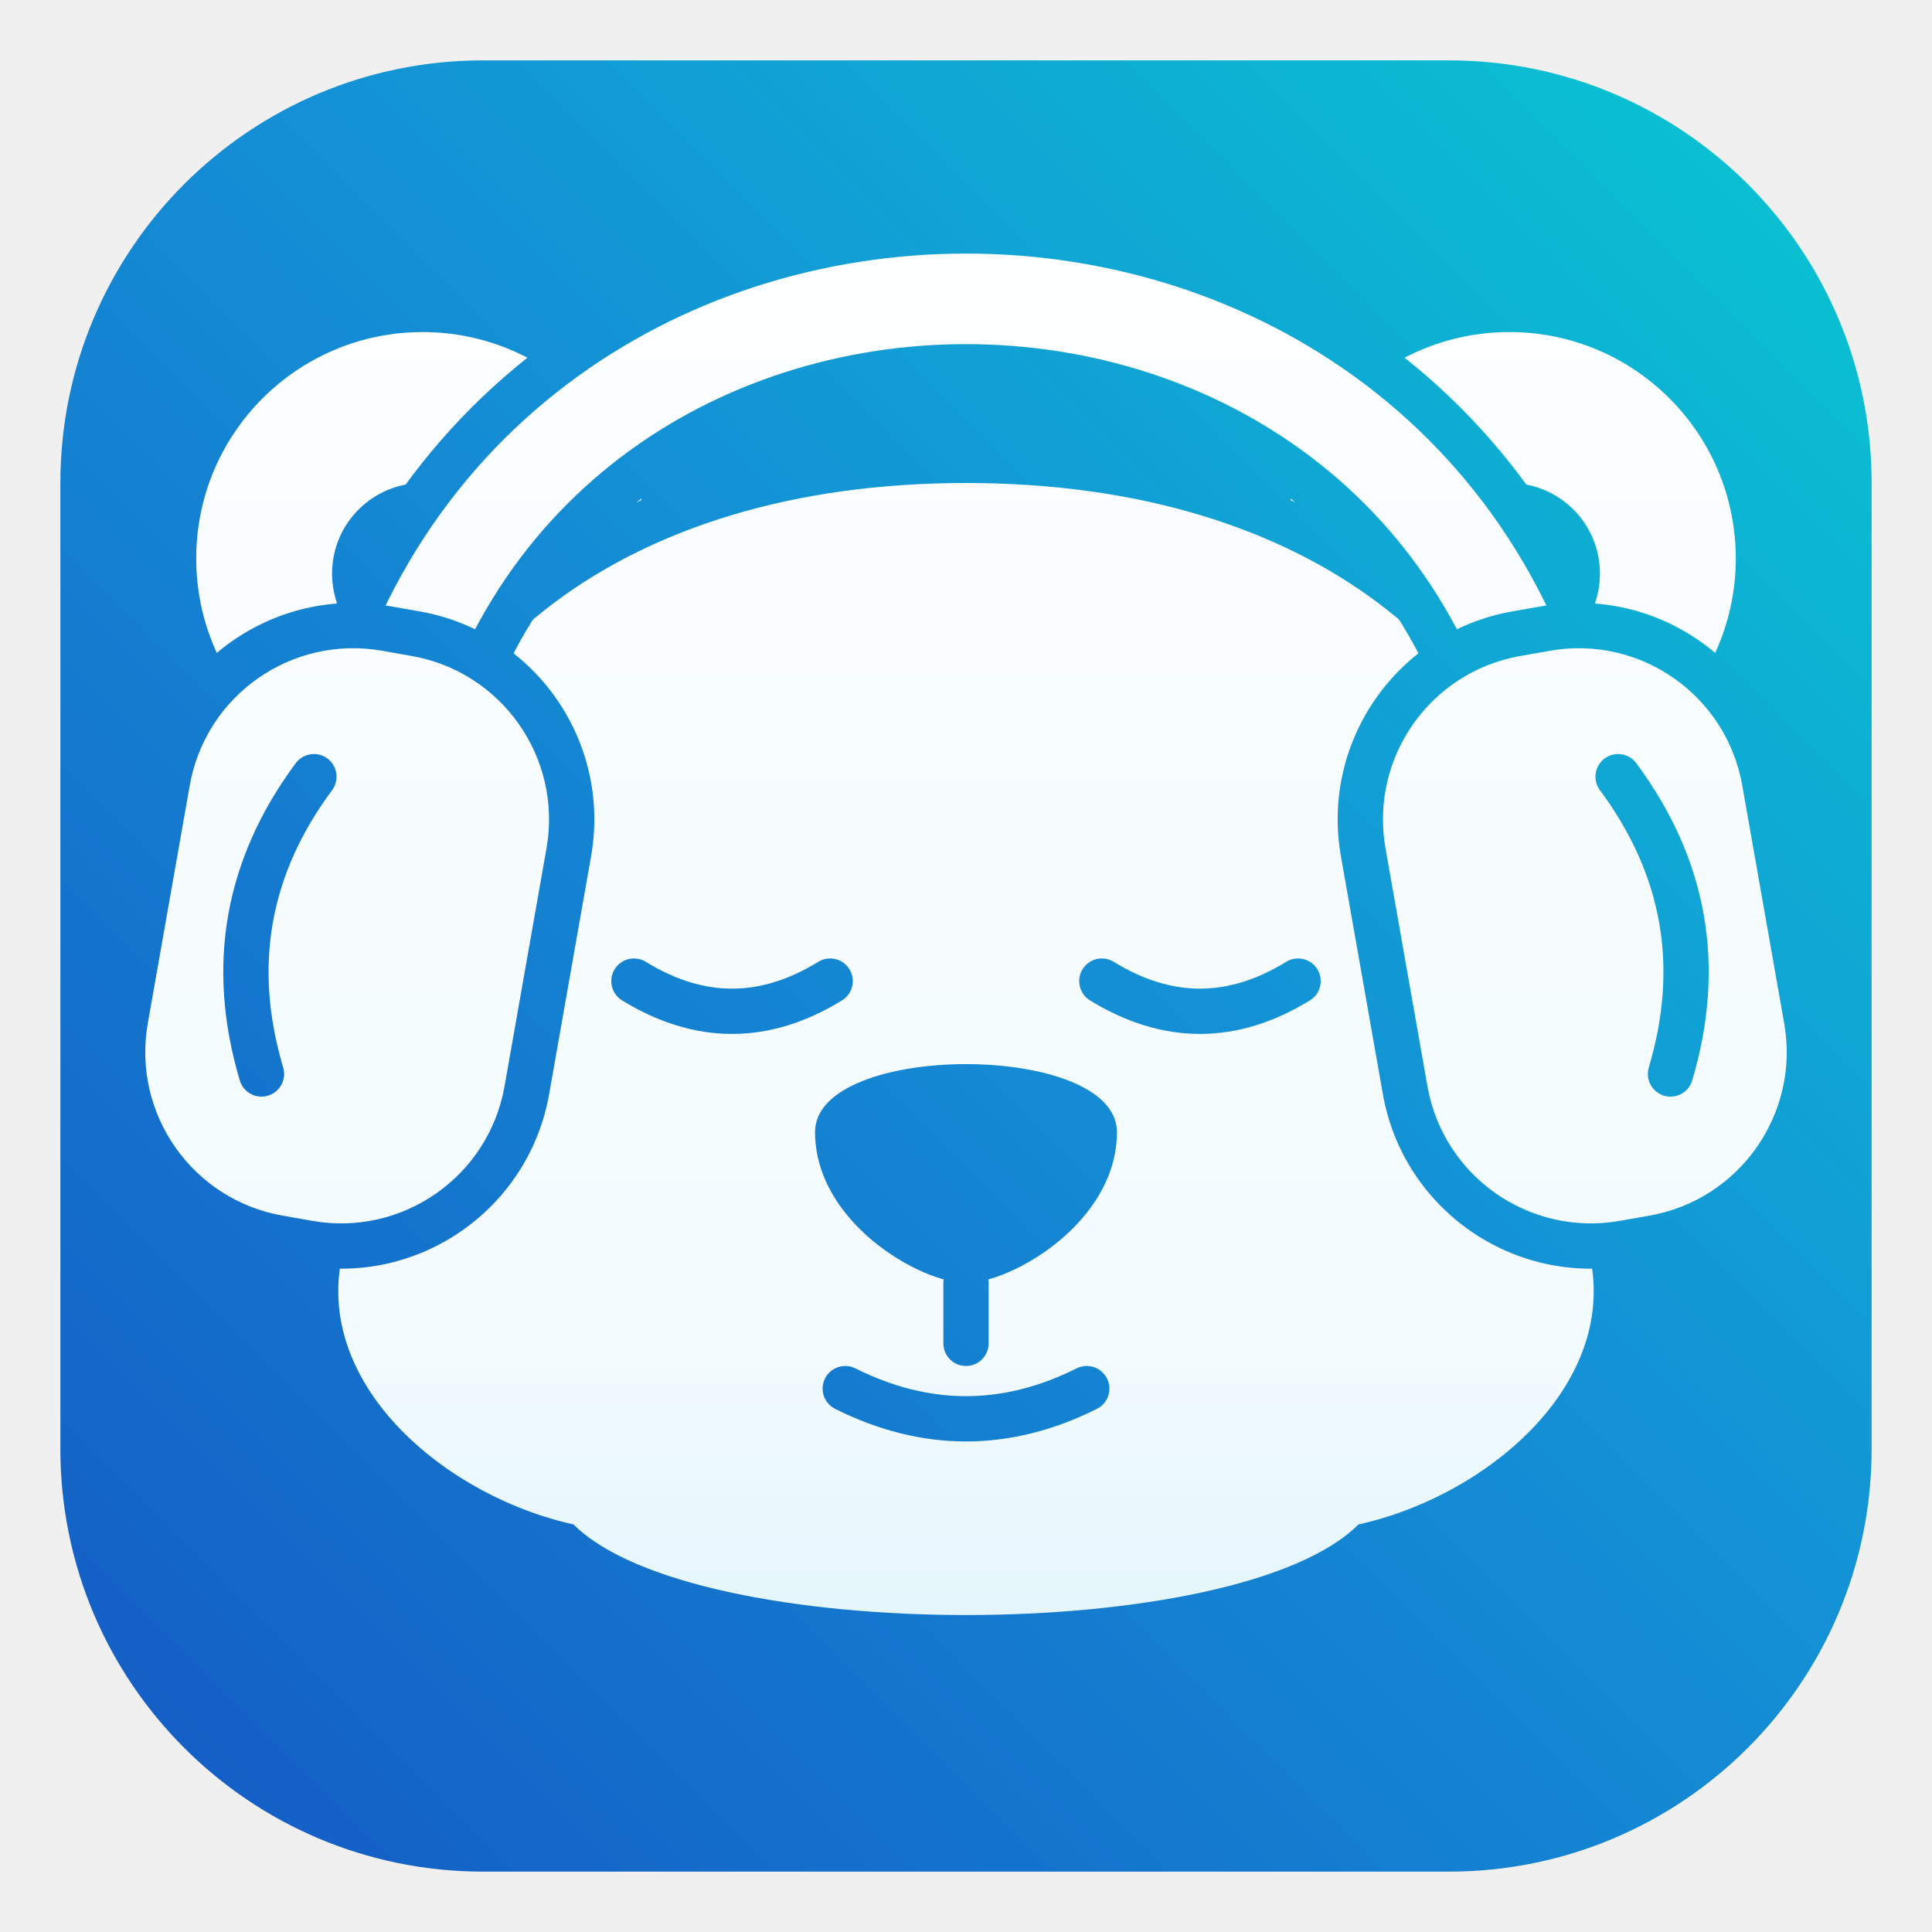
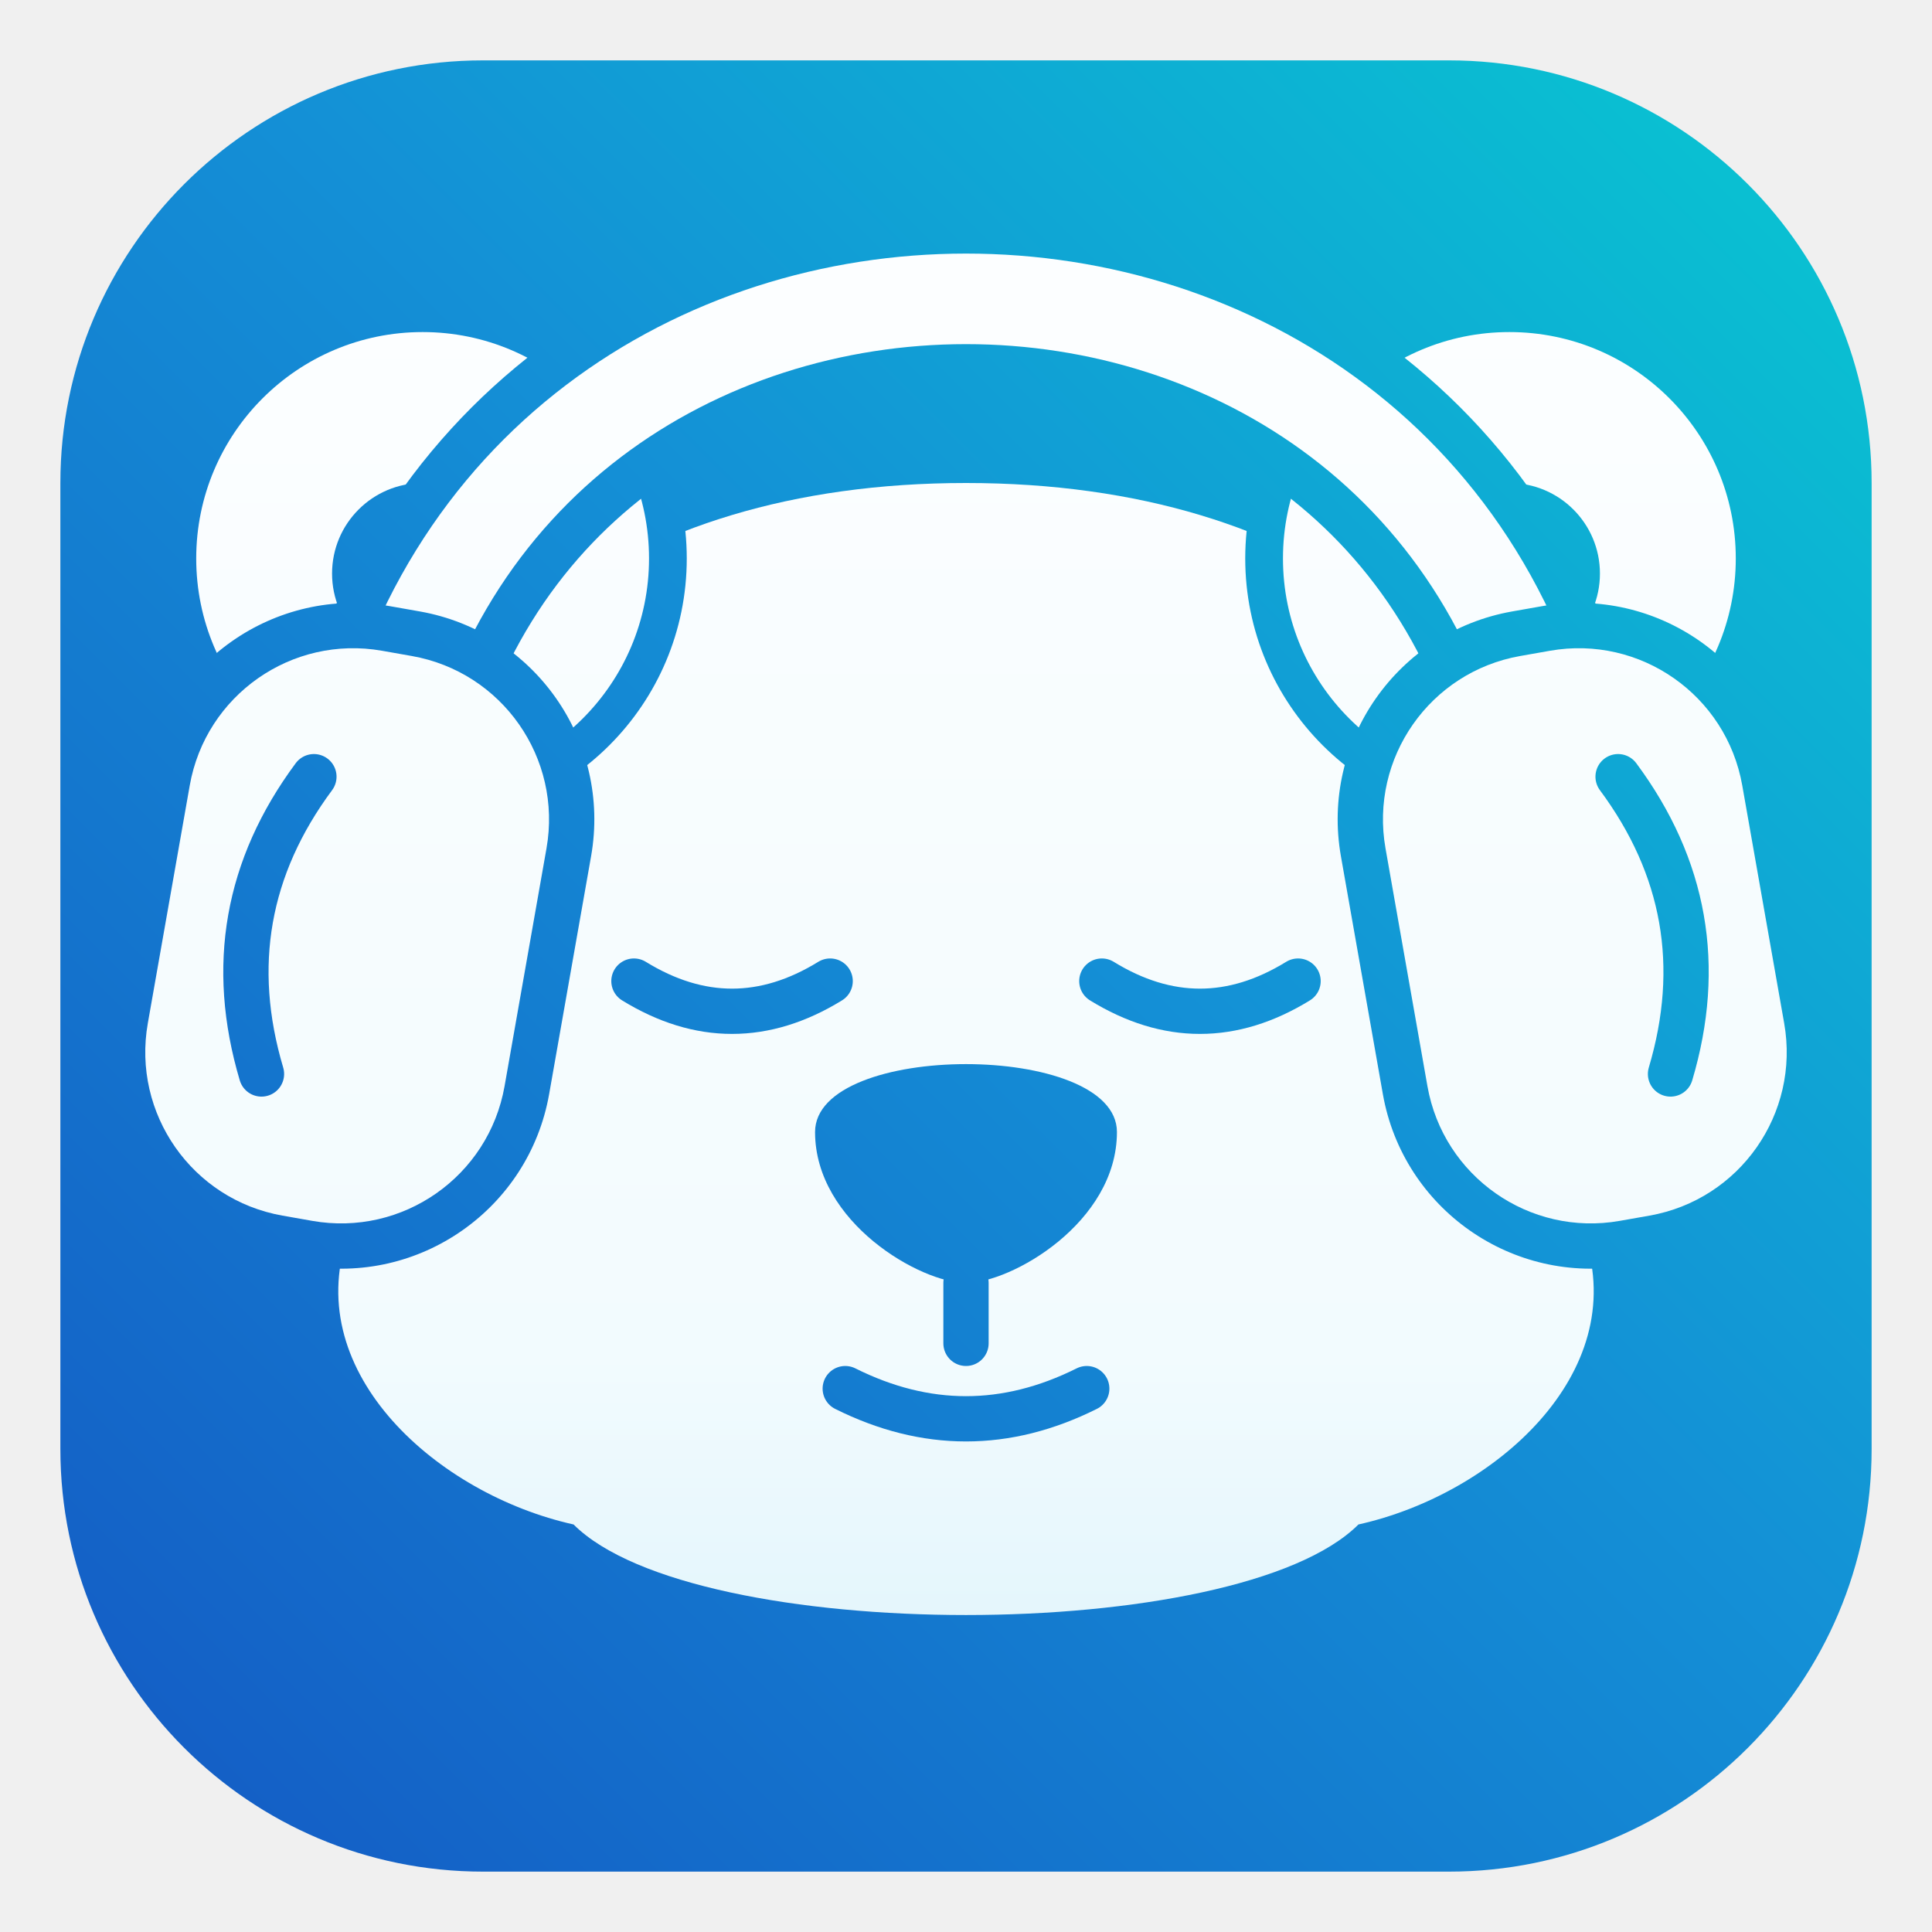
<svg xmlns="http://www.w3.org/2000/svg" viewBox="0 0 128 128">
  <defs>
    <linearGradient id="bg" x1="0" y1="1" x2="1" y2="0">
      <stop offset="0" stop-color="#1459c4" />
      <stop offset=".55" stop-color="#1490d6" />
      <stop offset="1" stop-color="#08c8d1" />
    </linearGradient>
    <linearGradient id="fur" x1="0" y1="0" x2="0" y2="1">
      <stop offset="0" stop-color="#ffffff" />
      <stop offset=".7" stop-color="#f2fbfe" />
      <stop offset="1" stop-color="#d3f0fa" />
    </linearGradient>
    <linearGradient id="hp" x1="0" y1="0" x2="0" y2="1">
      <stop offset="0" stop-color="#d4f3fc" />
      <stop offset="1" stop-color="#9edcf2" />
    </linearGradient>
    <mask id="m" maskUnits="userSpaceOnUse" x="0" y="0" width="128" height="128">
      <g transform="translate(0 7)">
+         <path d="M64 25 C 87 25, 101 37, 103 53 C 109 59, 111 69, 105 75 C 108 84, 99 92, 90 94 C 82 102, 46 102, 38 94 C 29 92, 20 84, 23 75 C 17 69, 19 59, 25 53 C 27 37, 41 25, 64 25 Z" fill="white" stroke="black" stroke-width="6" />
+         <path d="M64 25 C 87 25, 101 37, 103 53 C 109 59, 111 69, 105 75 C 108 84, 99 92, 90 94 C 82 102, 46 102, 38 94 C 29 92, 20 84, 23 75 C 17 69, 19 59, 25 53 C 27 37, 41 25, 64 25 Z" fill="white" />
+         <circle cx="28" cy="30" r="15" fill="white" stroke="black" stroke-width="5" />
        <circle cx="28" cy="30" r="15" fill="white" />
        <circle cx="28" cy="31" r="6" fill="black" />
+         <circle cx="100" cy="30" r="15" fill="white" stroke="black" stroke-width="5" />
        <circle cx="100" cy="30" r="15" fill="white" />
        <circle cx="100" cy="31" r="6" fill="black" />
-         <path d="M64 25 C 87 25, 101 37, 103 53 C 109 59, 111 69, 105 75 C 108 84, 99 92, 90 94 C 82 102, 46 102, 38 94 C 29 92, 20 84, 23 75 C 17 69, 19 59, 25 53 C 27 37, 41 25, 64 25 Z" fill="white" stroke="black" stroke-width="6" />
-         <path d="M64 25 C 87 25, 101 37, 103 53 C 109 59, 111 69, 105 75 C 108 84, 99 92, 90 94 C 82 102, 46 102, 38 94 C 29 92, 20 84, 23 75 C 17 69, 19 59, 25 53 C 27 37, 41 25, 64 25 Z" fill="white" />
        <path d="M54 68 C 54 62, 74 62, 74 68 C 74 74, 67 78, 64 78 C 61 78, 54 74, 54 68 Z" fill="black" />
        <path d="M64 78 v4 M56 85 q8 4 16 0 M42 58 q6.5 4 13 0 M73 58 q6.5 4 13 0" fill="none" stroke="black" stroke-width="3" stroke-linecap="round" />
        <path d="M24.7 45.2 C 33 2, 95 2, 103.3 45.2" fill="none" stroke="black" stroke-width="12" stroke-linecap="round" />
        <path d="M24.7 45.2 C 33 2, 95 2, 103.3 45.2" fill="none" stroke="white" stroke-width="6" stroke-linecap="round" />
        <g transform="rotate(10 23 55)">
          <rect x="8" y="33" width="30" height="44" rx="14" fill="black" />
          <rect x="11" y="36" width="24" height="38" rx="11" fill="white" />
          <path d="M19 45 q-5 10 0 20" fill="none" stroke="black" stroke-width="3" stroke-linecap="round" />
        </g>
        <g transform="rotate(-10 105 55)">
          <rect x="90" y="33" width="30" height="44" rx="14" fill="black" />
          <rect x="93" y="36" width="24" height="38" rx="11" fill="white" />
          <path d="M109 45 q5 10 0 20" fill="none" stroke="black" stroke-width="3" stroke-linecap="round" />
        </g>
      </g>
    </mask>
    <mask id="clip">
      <rect x="4" y="4" width="120" height="120" rx="28" fill="white" />
    </mask>
  </defs>
  <rect x="4" y="4" width="120" height="120" rx="28" fill="url(#bg)" />
  <g mask="url(#clip)">
    <rect width="128" height="128" fill="url(#fur)" mask="url(#m)" />
  </g>
</svg>
